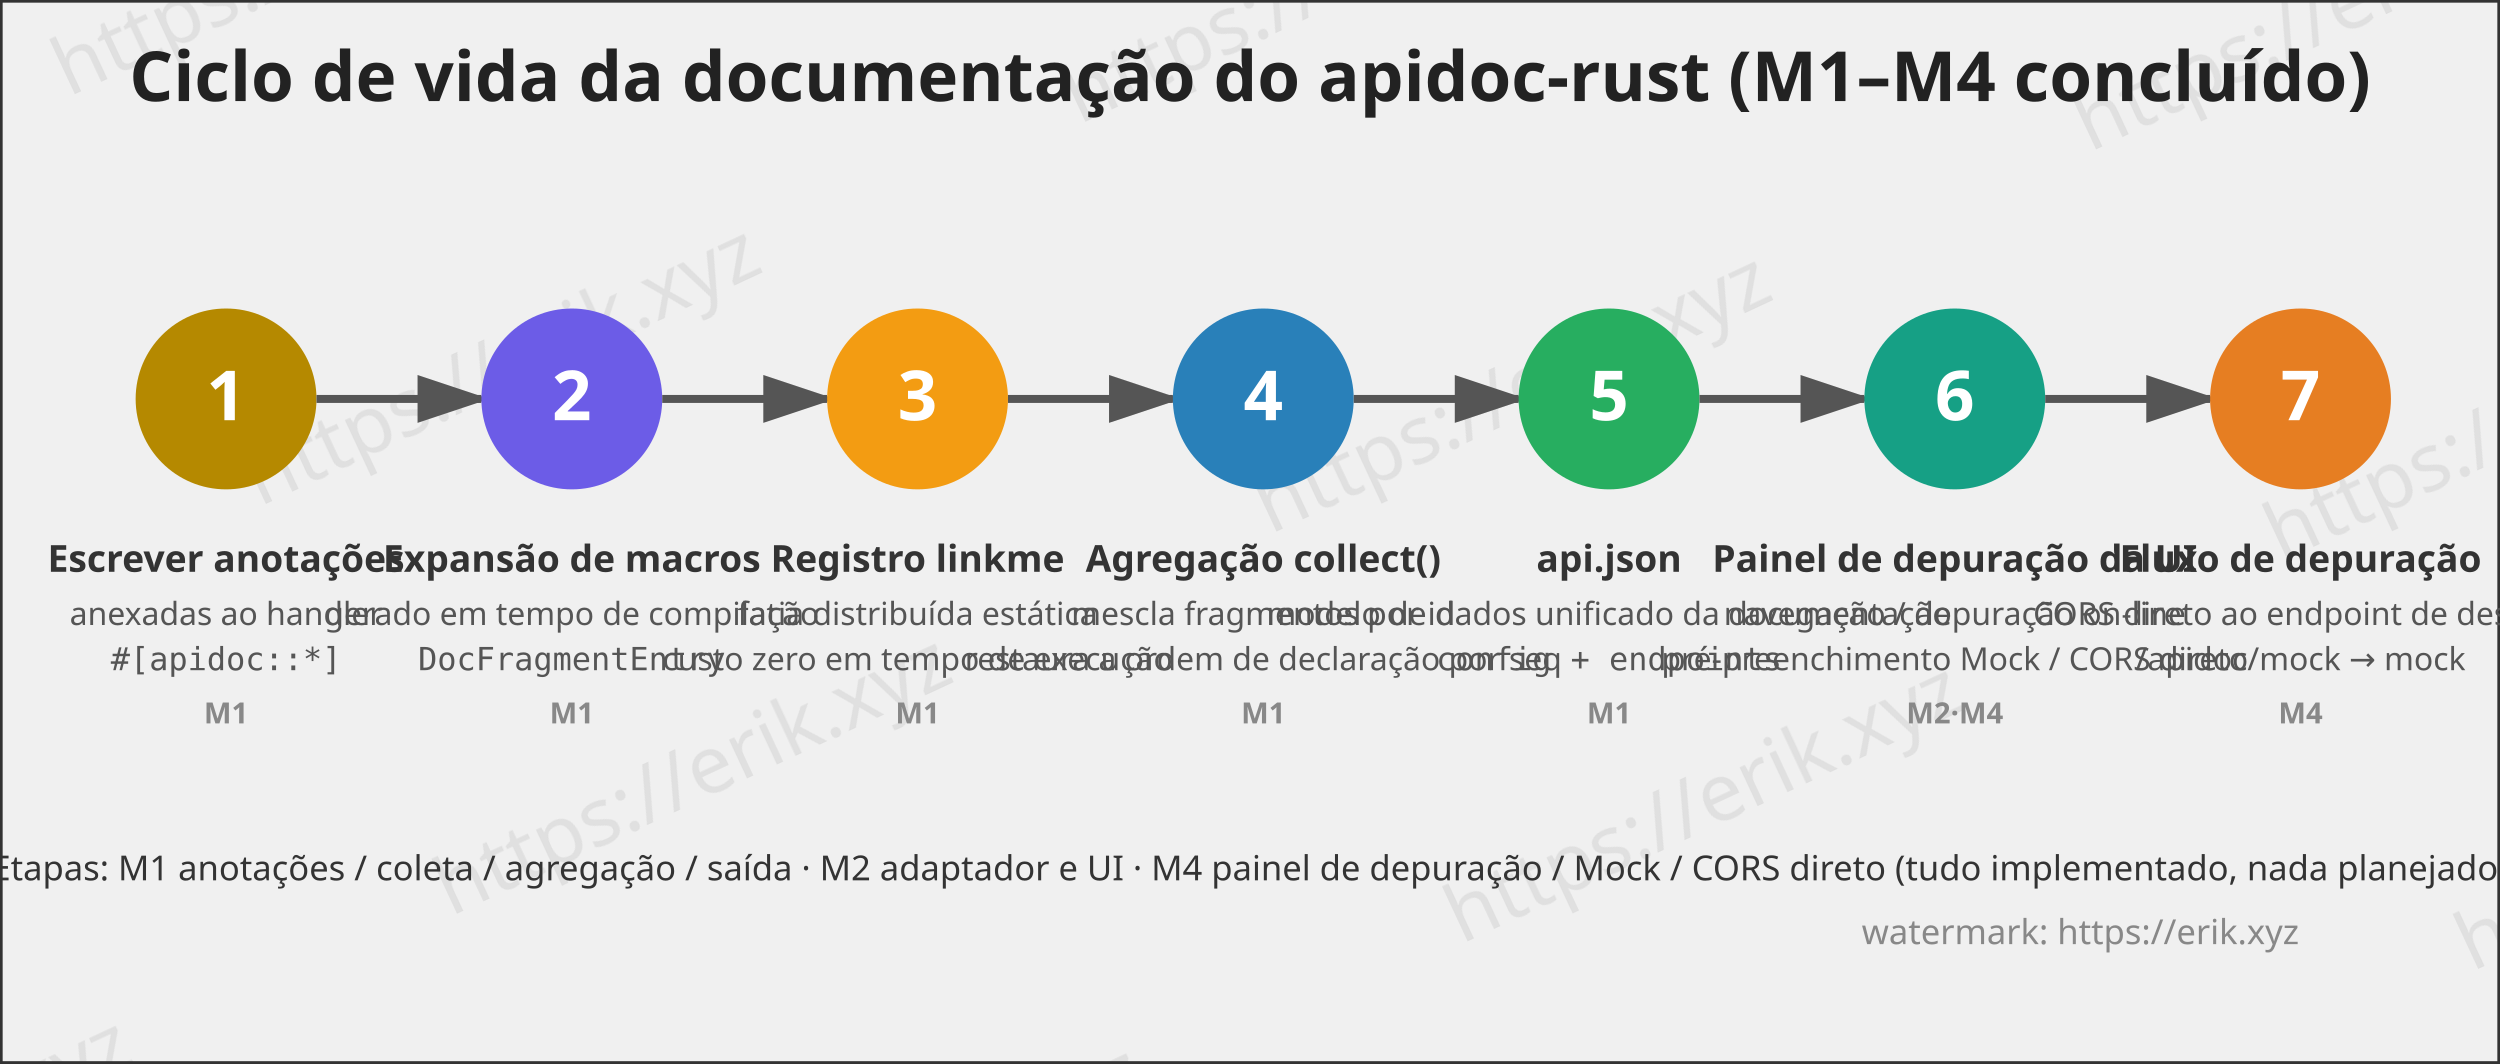
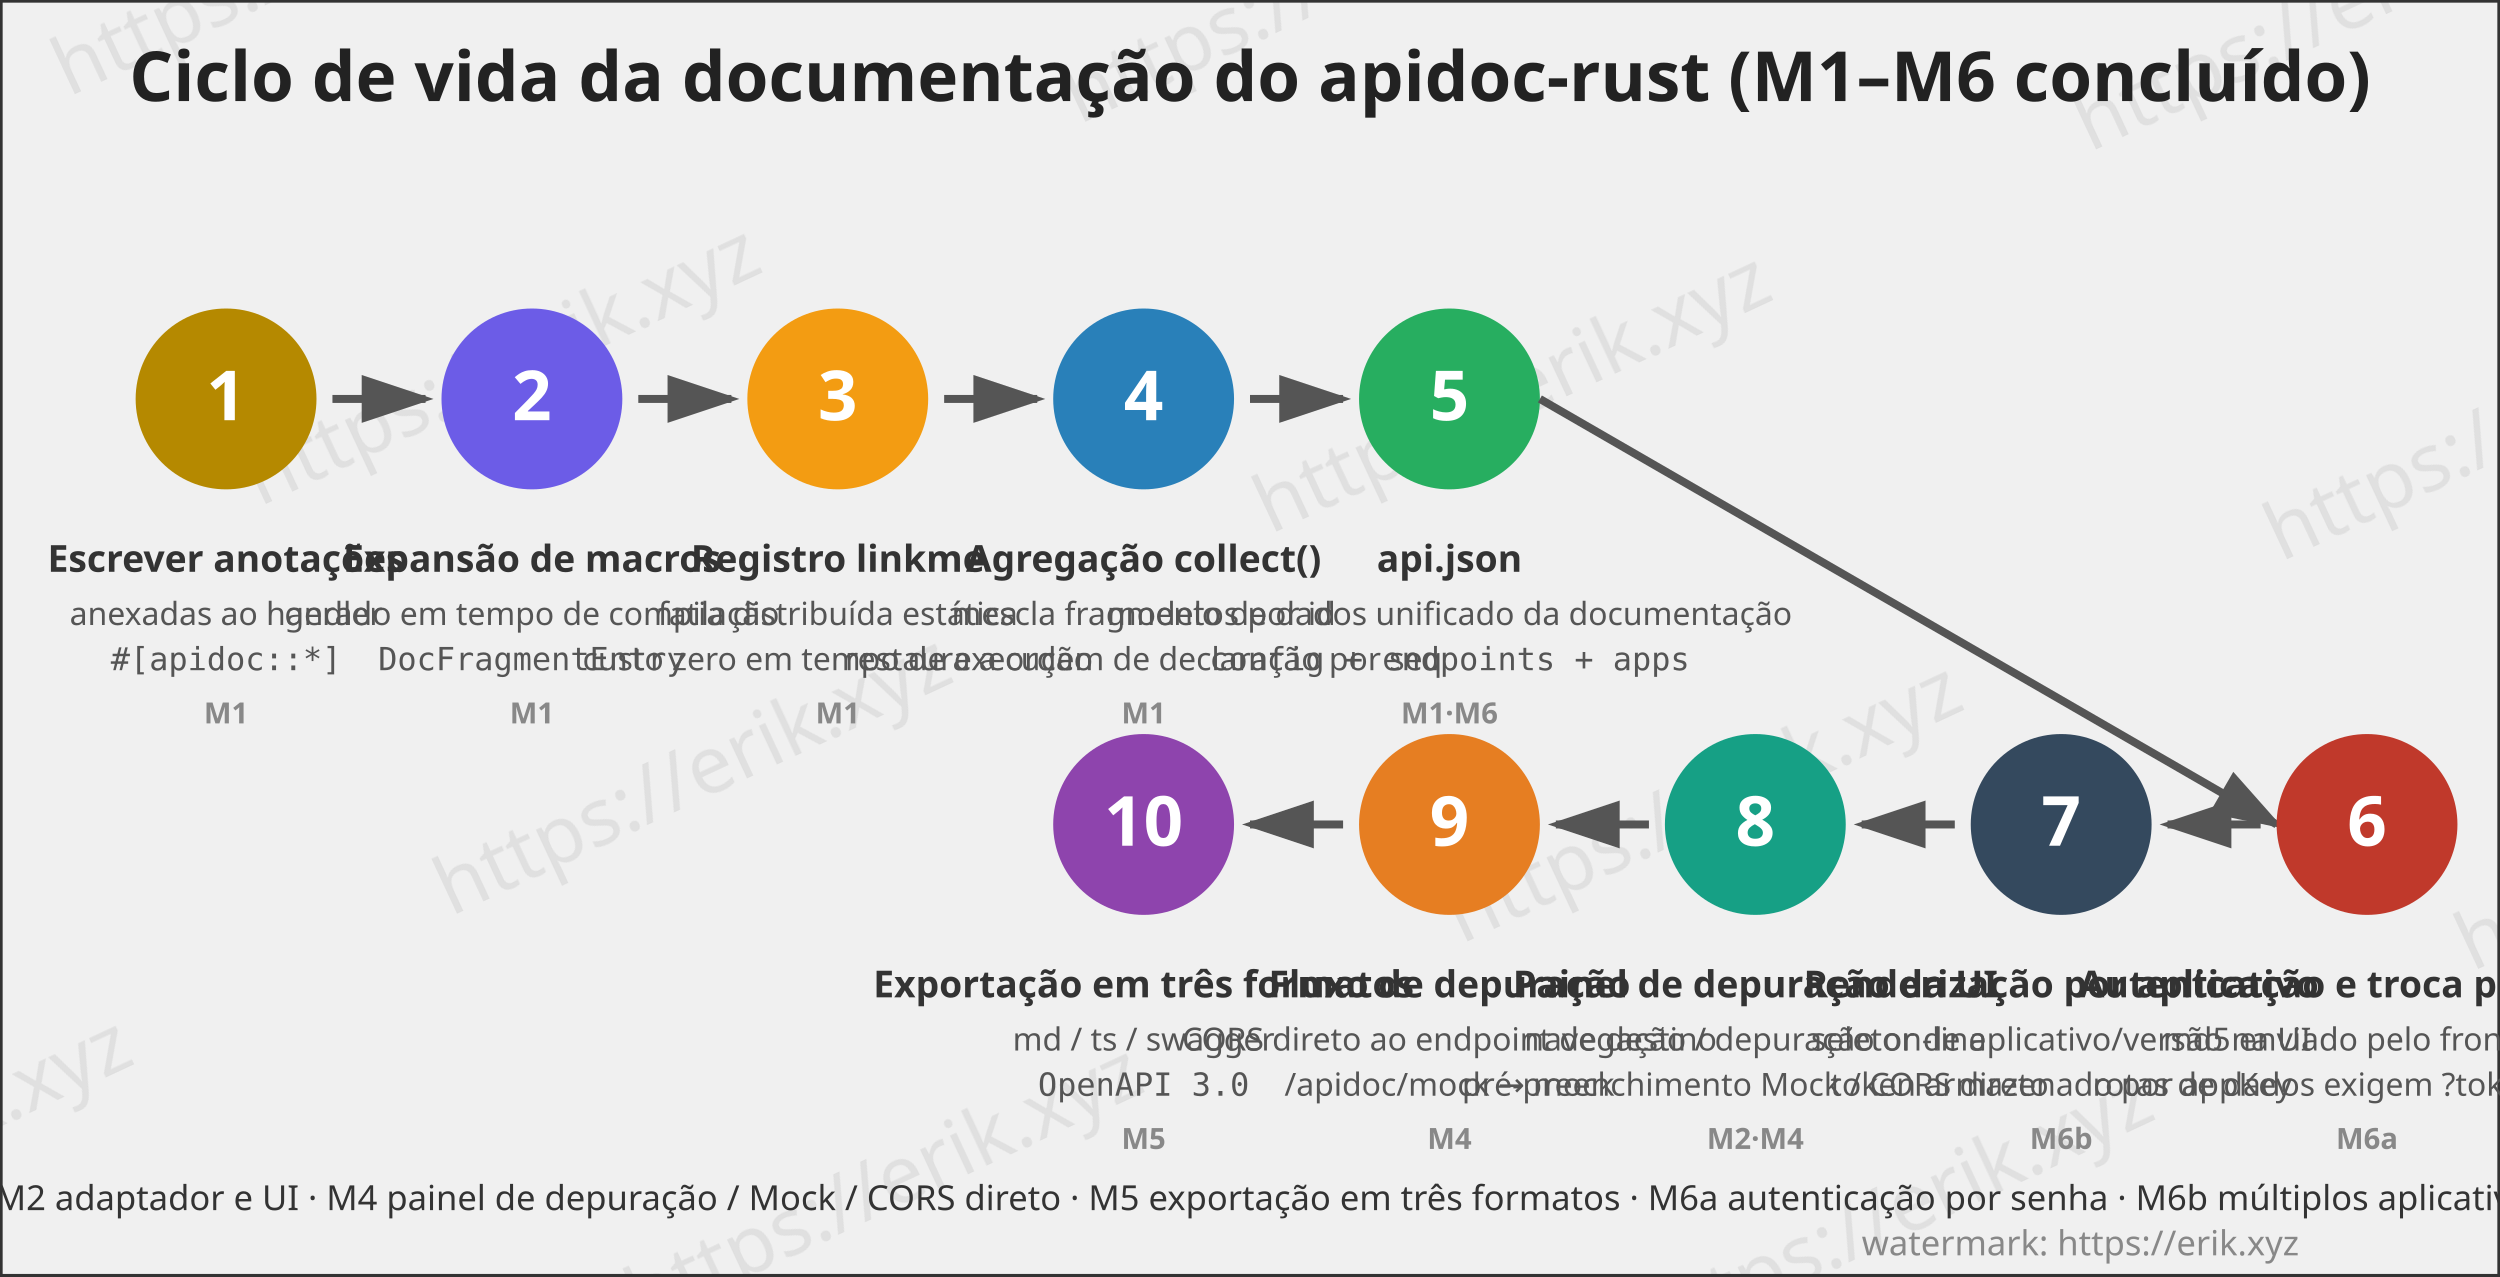
- <svg xmlns="http://www.w3.org/2000/svg" viewBox="0 0 940 400" font-family="sans-serif">
+ <svg xmlns="http://www.w3.org/2000/svg" viewBox="0 0 940 480" font-family="sans-serif">
  <defs>
    <pattern id="wm" width="340" height="170" patternUnits="userSpaceOnUse" patternTransform="rotate(-25)">
      <text x="8" y="44" font-size="30" fill="#888888" opacity="0.15">https://erik.xyz</text>
    </pattern>
    <marker id="arrow" markerWidth="10" markerHeight="10" refX="8" refY="3" orient="auto">
      <path d="M0,0 L0,6 L9,3 z" fill="#555" />
    </marker>
  </defs>
-   <rect width="940" height="400" fill="url(#wm)" />
-   <rect x="0" y="0" width="940" height="400" fill="none" stroke="#333" stroke-width="2" />
-   <text x="470" y="38" text-anchor="middle" font-size="26" font-weight="bold" fill="#222">Ciclo de vida da documentação do apidoc-rust (M1–M4 concluído)</text>
+   <rect width="940" height="480" fill="url(#wm)" />
+   <rect x="0" y="0" width="940" height="480" fill="none" stroke="#333" stroke-width="2" />
+   <text x="470" y="38" text-anchor="middle" font-size="26" font-weight="bold" fill="#222">Ciclo de vida da documentação do apidoc-rust (M1–M6 concluído)</text>
  <circle cx="85" cy="150" r="34" fill="#b58900" />
  <text x="85" y="158" text-anchor="middle" font-size="26" fill="#fff" font-weight="bold">1</text>
  <text x="85" y="215" text-anchor="middle" font-size="14" font-weight="bold" fill="#333">Escrever anotações</text>
  <text x="85" y="235" text-anchor="middle" font-size="12" fill="#555">anexadas ao handler</text>
  <text x="85" y="252" text-anchor="middle" font-size="12" fill="#555" font-family="monospace">#[apidoc::*]</text>
  <text x="85" y="272" text-anchor="middle" font-size="11" fill="#888" font-weight="bold">M1</text>
-   <line x1="119" y1="150" x2="181" y2="150" stroke="#555" stroke-width="3" marker-end="url(#arrow)" />
-   <circle cx="215" cy="150" r="34" fill="#6c5ce7" />
-   <text x="215" y="158" text-anchor="middle" font-size="26" fill="#fff" font-weight="bold">2</text>
-   <text x="215" y="215" text-anchor="middle" font-size="14" font-weight="bold" fill="#333">Expansão de macros</text>
-   <text x="215" y="235" text-anchor="middle" font-size="12" fill="#555">gerado em tempo de compilação</text>
-   <text x="215" y="252" text-anchor="middle" font-size="12" fill="#555" font-family="monospace">DocFragmentEntry</text>
-   <text x="215" y="272" text-anchor="middle" font-size="11" fill="#888" font-weight="bold">M1</text>
-   <line x1="249" y1="150" x2="311" y2="150" stroke="#555" stroke-width="3" marker-end="url(#arrow)" />
-   <circle cx="345" cy="150" r="34" fill="#f39c12" />
-   <text x="345" y="158" text-anchor="middle" font-size="26" fill="#fff" font-weight="bold">3</text>
-   <text x="345" y="215" text-anchor="middle" font-size="14" font-weight="bold" fill="#333">Registro linkme</text>
-   <text x="345" y="235" text-anchor="middle" font-size="12" fill="#555">fatia distribuída estática</text>
-   <text x="345" y="252" text-anchor="middle" font-size="12" fill="#555">custo zero em tempo de execução</text>
-   <text x="345" y="272" text-anchor="middle" font-size="11" fill="#888" font-weight="bold">M1</text>
-   <line x1="379" y1="150" x2="441" y2="150" stroke="#555" stroke-width="3" marker-end="url(#arrow)" />
-   <circle cx="475" cy="150" r="34" fill="#2980b9" />
-   <text x="475" y="158" text-anchor="middle" font-size="26" fill="#fff" font-weight="bold">4</text>
-   <text x="475" y="215" text-anchor="middle" font-size="14" font-weight="bold" fill="#333">Agregação collect()</text>
-   <text x="475" y="235" text-anchor="middle" font-size="12" fill="#555">mescla fragmentos por id</text>
-   <text x="475" y="252" text-anchor="middle" font-size="12" fill="#555">restaura a ordem de declaração por seq</text>
-   <text x="475" y="272" text-anchor="middle" font-size="11" fill="#888" font-weight="bold">M1</text>
-   <line x1="509" y1="150" x2="571" y2="150" stroke="#555" stroke-width="3" marker-end="url(#arrow)" />
-   <circle cx="605" cy="150" r="34" fill="#27ae60" />
-   <text x="605" y="158" text-anchor="middle" font-size="26" fill="#fff" font-weight="bold">5</text>
-   <text x="605" y="215" text-anchor="middle" font-size="14" font-weight="bold" fill="#333">api.json</text>
-   <text x="605" y="235" text-anchor="middle" font-size="12" fill="#555">modelo de dados unificado da documentação</text>
-   <text x="605" y="252" text-anchor="middle" font-size="12" fill="#555" font-family="monospace">config + endpoints</text>
-   <text x="605" y="272" text-anchor="middle" font-size="11" fill="#888" font-weight="bold">M1</text>
-   <line x1="639" y1="150" x2="701" y2="150" stroke="#555" stroke-width="3" marker-end="url(#arrow)" />
-   <circle cx="735" cy="150" r="34" fill="#16a085" />
-   <text x="735" y="158" text-anchor="middle" font-size="26" fill="#fff" font-weight="bold">6</text>
-   <text x="735" y="215" text-anchor="middle" font-size="14" font-weight="bold" fill="#333">Painel de depuração da UI</text>
-   <text x="735" y="235" text-anchor="middle" font-size="12" fill="#555">navegação / depuração on-line</text>
-   <text x="735" y="252" text-anchor="middle" font-size="12" fill="#555">pré-preenchimento Mock / CORS direto</text>
-   <text x="735" y="272" text-anchor="middle" font-size="11" fill="#888" font-weight="bold">M2·M4</text>
-   <line x1="769" y1="150" x2="831" y2="150" stroke="#555" stroke-width="3" marker-end="url(#arrow)" />
-   <circle cx="865" cy="150" r="34" fill="#e67e22" />
-   <text x="865" y="158" text-anchor="middle" font-size="26" fill="#fff" font-weight="bold">7</text>
-   <text x="865" y="215" text-anchor="middle" font-size="14" font-weight="bold" fill="#333">Fluxo de depuração</text>
-   <text x="865" y="235" text-anchor="middle" font-size="12" fill="#555">CORS direto ao endpoint de destino</text>
-   <text x="865" y="252" text-anchor="middle" font-size="12" fill="#555">/apidoc/mock → mock</text>
-   <text x="865" y="272" text-anchor="middle" font-size="11" fill="#888" font-weight="bold">M4</text>
-   <text x="470" y="331" text-anchor="middle" font-size="13" fill="#333">Etapas: M1 anotações / coleta / agregação / saída · M2 adaptador e UI · M4 painel de depuração / Mock / CORS direto (tudo implementado, nada planejado)</text>
-   <text x="700" y="355" font-size="13" fill="#888">watermark: https://erik.xyz</text>
+   <line x1="125" y1="150" x2="160" y2="150" stroke="#555" stroke-width="3" marker-end="url(#arrow)" />
+   <circle cx="200" cy="150" r="34" fill="#6c5ce7" />
+   <text x="200" y="158" text-anchor="middle" font-size="26" fill="#fff" font-weight="bold">2</text>
+   <text x="200" y="215" text-anchor="middle" font-size="14" font-weight="bold" fill="#333">Expansão de macros</text>
+   <text x="200" y="235" text-anchor="middle" font-size="12" fill="#555">gerado em tempo de compilação</text>
+   <text x="200" y="252" text-anchor="middle" font-size="12" fill="#555" font-family="monospace">DocFragmentEntry</text>
+   <text x="200" y="272" text-anchor="middle" font-size="11" fill="#888" font-weight="bold">M1</text>
+   <line x1="240" y1="150" x2="275" y2="150" stroke="#555" stroke-width="3" marker-end="url(#arrow)" />
+   <circle cx="315" cy="150" r="34" fill="#f39c12" />
+   <text x="315" y="158" text-anchor="middle" font-size="26" fill="#fff" font-weight="bold">3</text>
+   <text x="315" y="215" text-anchor="middle" font-size="14" font-weight="bold" fill="#333">Registro linkme</text>
+   <text x="315" y="235" text-anchor="middle" font-size="12" fill="#555">fatia distribuída estática</text>
+   <text x="315" y="252" text-anchor="middle" font-size="12" fill="#555">custo zero em tempo de execução</text>
+   <text x="315" y="272" text-anchor="middle" font-size="11" fill="#888" font-weight="bold">M1</text>
+   <line x1="355" y1="150" x2="390" y2="150" stroke="#555" stroke-width="3" marker-end="url(#arrow)" />
+   <circle cx="430" cy="150" r="34" fill="#2980b9" />
+   <text x="430" y="158" text-anchor="middle" font-size="26" fill="#fff" font-weight="bold">4</text>
+   <text x="430" y="215" text-anchor="middle" font-size="14" font-weight="bold" fill="#333">Agregação collect()</text>
+   <text x="430" y="235" text-anchor="middle" font-size="12" fill="#555">mescla fragmentos por id</text>
+   <text x="430" y="252" text-anchor="middle" font-size="12" fill="#555">restaura a ordem de declaração por seq</text>
+   <text x="430" y="272" text-anchor="middle" font-size="11" fill="#888" font-weight="bold">M1</text>
+   <line x1="470" y1="150" x2="505" y2="150" stroke="#555" stroke-width="3" marker-end="url(#arrow)" />
+   <circle cx="545" cy="150" r="34" fill="#27ae60" />
+   <text x="545" y="158" text-anchor="middle" font-size="26" fill="#fff" font-weight="bold">5</text>
+   <text x="545" y="215" text-anchor="middle" font-size="14" font-weight="bold" fill="#333">api.json</text>
+   <text x="545" y="235" text-anchor="middle" font-size="12" fill="#555">modelo de dados unificado da documentação</text>
+   <text x="545" y="252" text-anchor="middle" font-size="12" fill="#555" font-family="monospace">config + endpoints + apps</text>
+   <text x="545" y="272" text-anchor="middle" font-size="11" fill="#888" font-weight="bold">M1·M6</text>
+   <line x1="579" y1="150" x2="856" y2="310" stroke="#555" stroke-width="3" marker-end="url(#arrow)" />
+   <circle cx="890" cy="310" r="34" fill="#c0392b" />
+   <text x="890" y="318" text-anchor="middle" font-size="26" fill="#fff" font-weight="bold">6</text>
+   <text x="890" y="375" text-anchor="middle" font-size="14" font-weight="bold" fill="#333">Autenticação e troca por token</text>
+   <text x="890" y="395" text-anchor="middle" font-size="12" fill="#555">md5 enviado pelo frontend</text>
+   <text x="890" y="412" text-anchor="middle" font-size="12" fill="#555">rotas de dados exigem ?token= (401)</text>
+   <text x="890" y="432" text-anchor="middle" font-size="11" fill="#888" font-weight="bold">M6a</text>
+   <line x1="850" y1="310" x2="815" y2="310" stroke="#555" stroke-width="3" marker-end="url(#arrow)" />
+   <circle cx="775" cy="310" r="34" fill="#34495e" />
+   <text x="775" y="318" text-anchor="middle" font-size="26" fill="#fff" font-weight="bold">7</text>
+   <text x="775" y="375" text-anchor="middle" font-size="14" font-weight="bold" fill="#333">Renderização por aplicativo</text>
+   <text x="775" y="395" text-anchor="middle" font-size="12" fill="#555">seletor de aplicativo/versão na UI</text>
+   <text x="775" y="412" text-anchor="middle" font-size="12" fill="#555">token armazenado por appKey</text>
+   <text x="775" y="432" text-anchor="middle" font-size="11" fill="#888" font-weight="bold">M6b</text>
+   <line x1="735" y1="310" x2="700" y2="310" stroke="#555" stroke-width="3" marker-end="url(#arrow)" />
+   <circle cx="660" cy="310" r="34" fill="#16a085" />
+   <text x="660" y="318" text-anchor="middle" font-size="26" fill="#fff" font-weight="bold">8</text>
+   <text x="660" y="375" text-anchor="middle" font-size="14" font-weight="bold" fill="#333">Painel de depuração da UI</text>
+   <text x="660" y="395" text-anchor="middle" font-size="12" fill="#555">navegação / depuração on-line</text>
+   <text x="660" y="412" text-anchor="middle" font-size="12" fill="#555">pré-preenchimento Mock / CORS direto</text>
+   <text x="660" y="432" text-anchor="middle" font-size="11" fill="#888" font-weight="bold">M2·M4</text>
+   <line x1="620" y1="310" x2="585" y2="310" stroke="#555" stroke-width="3" marker-end="url(#arrow)" />
+   <circle cx="545" cy="310" r="34" fill="#e67e22" />
+   <text x="545" y="318" text-anchor="middle" font-size="26" fill="#fff" font-weight="bold">9</text>
+   <text x="545" y="375" text-anchor="middle" font-size="14" font-weight="bold" fill="#333">Fluxo de depuração</text>
+   <text x="545" y="395" text-anchor="middle" font-size="12" fill="#555">CORS direto ao endpoint de destino</text>
+   <text x="545" y="412" text-anchor="middle" font-size="12" fill="#555">/apidoc/mock → mock</text>
+   <text x="545" y="432" text-anchor="middle" font-size="11" fill="#888" font-weight="bold">M4</text>
+   <line x1="505" y1="310" x2="470" y2="310" stroke="#555" stroke-width="3" marker-end="url(#arrow)" />
+   <circle cx="430" cy="310" r="34" fill="#8e44ad" />
+   <text x="430" y="318" text-anchor="middle" font-size="26" fill="#fff" font-weight="bold">10</text>
+   <text x="430" y="375" text-anchor="middle" font-size="14" font-weight="bold" fill="#333">Exportação em três formatos</text>
+   <text x="430" y="395" text-anchor="middle" font-size="12" fill="#555">md / ts / swagger</text>
+   <text x="430" y="412" text-anchor="middle" font-size="12" fill="#555" font-family="monospace">OpenAPI 3.0</text>
+   <text x="430" y="432" text-anchor="middle" font-size="11" fill="#888" font-weight="bold">M5</text>
+   <text x="470" y="455" text-anchor="middle" font-size="13" fill="#333">Etapas: M1 anotações / coleta / agregação / saída · M2 adaptador e UI · M4 painel de depuração / Mock / CORS direto · M5 exportação em três formatos · M6a autenticação por senha · M6b múltiplos aplicativos e versões (tudo implementado, nada planejado)</text>
+   <text x="700" y="472" font-size="13" fill="#888">watermark: https://erik.xyz</text>
</svg>
